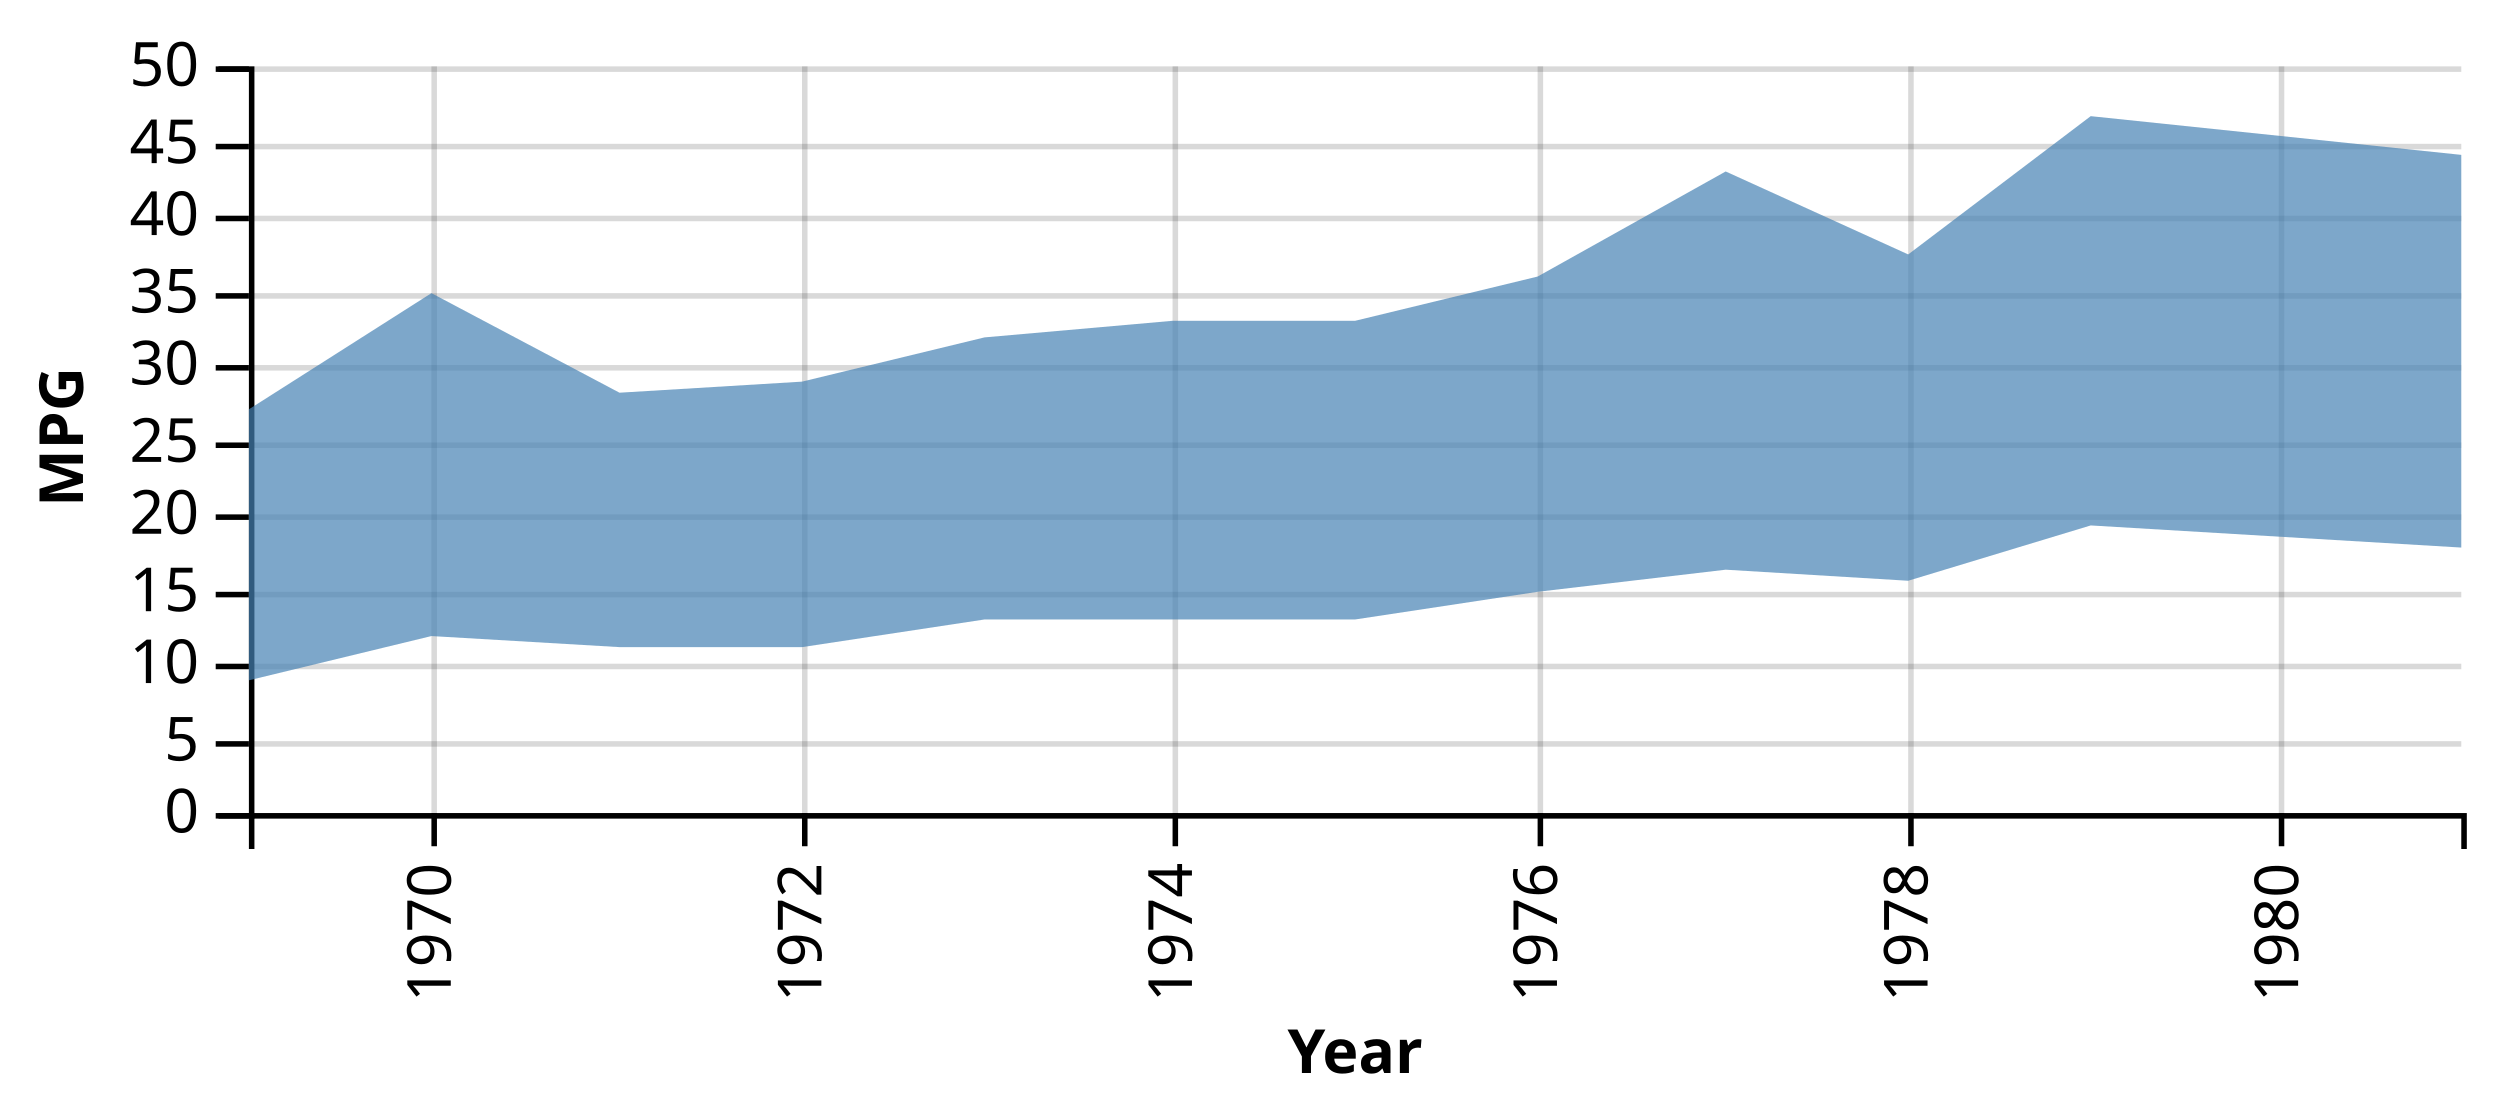
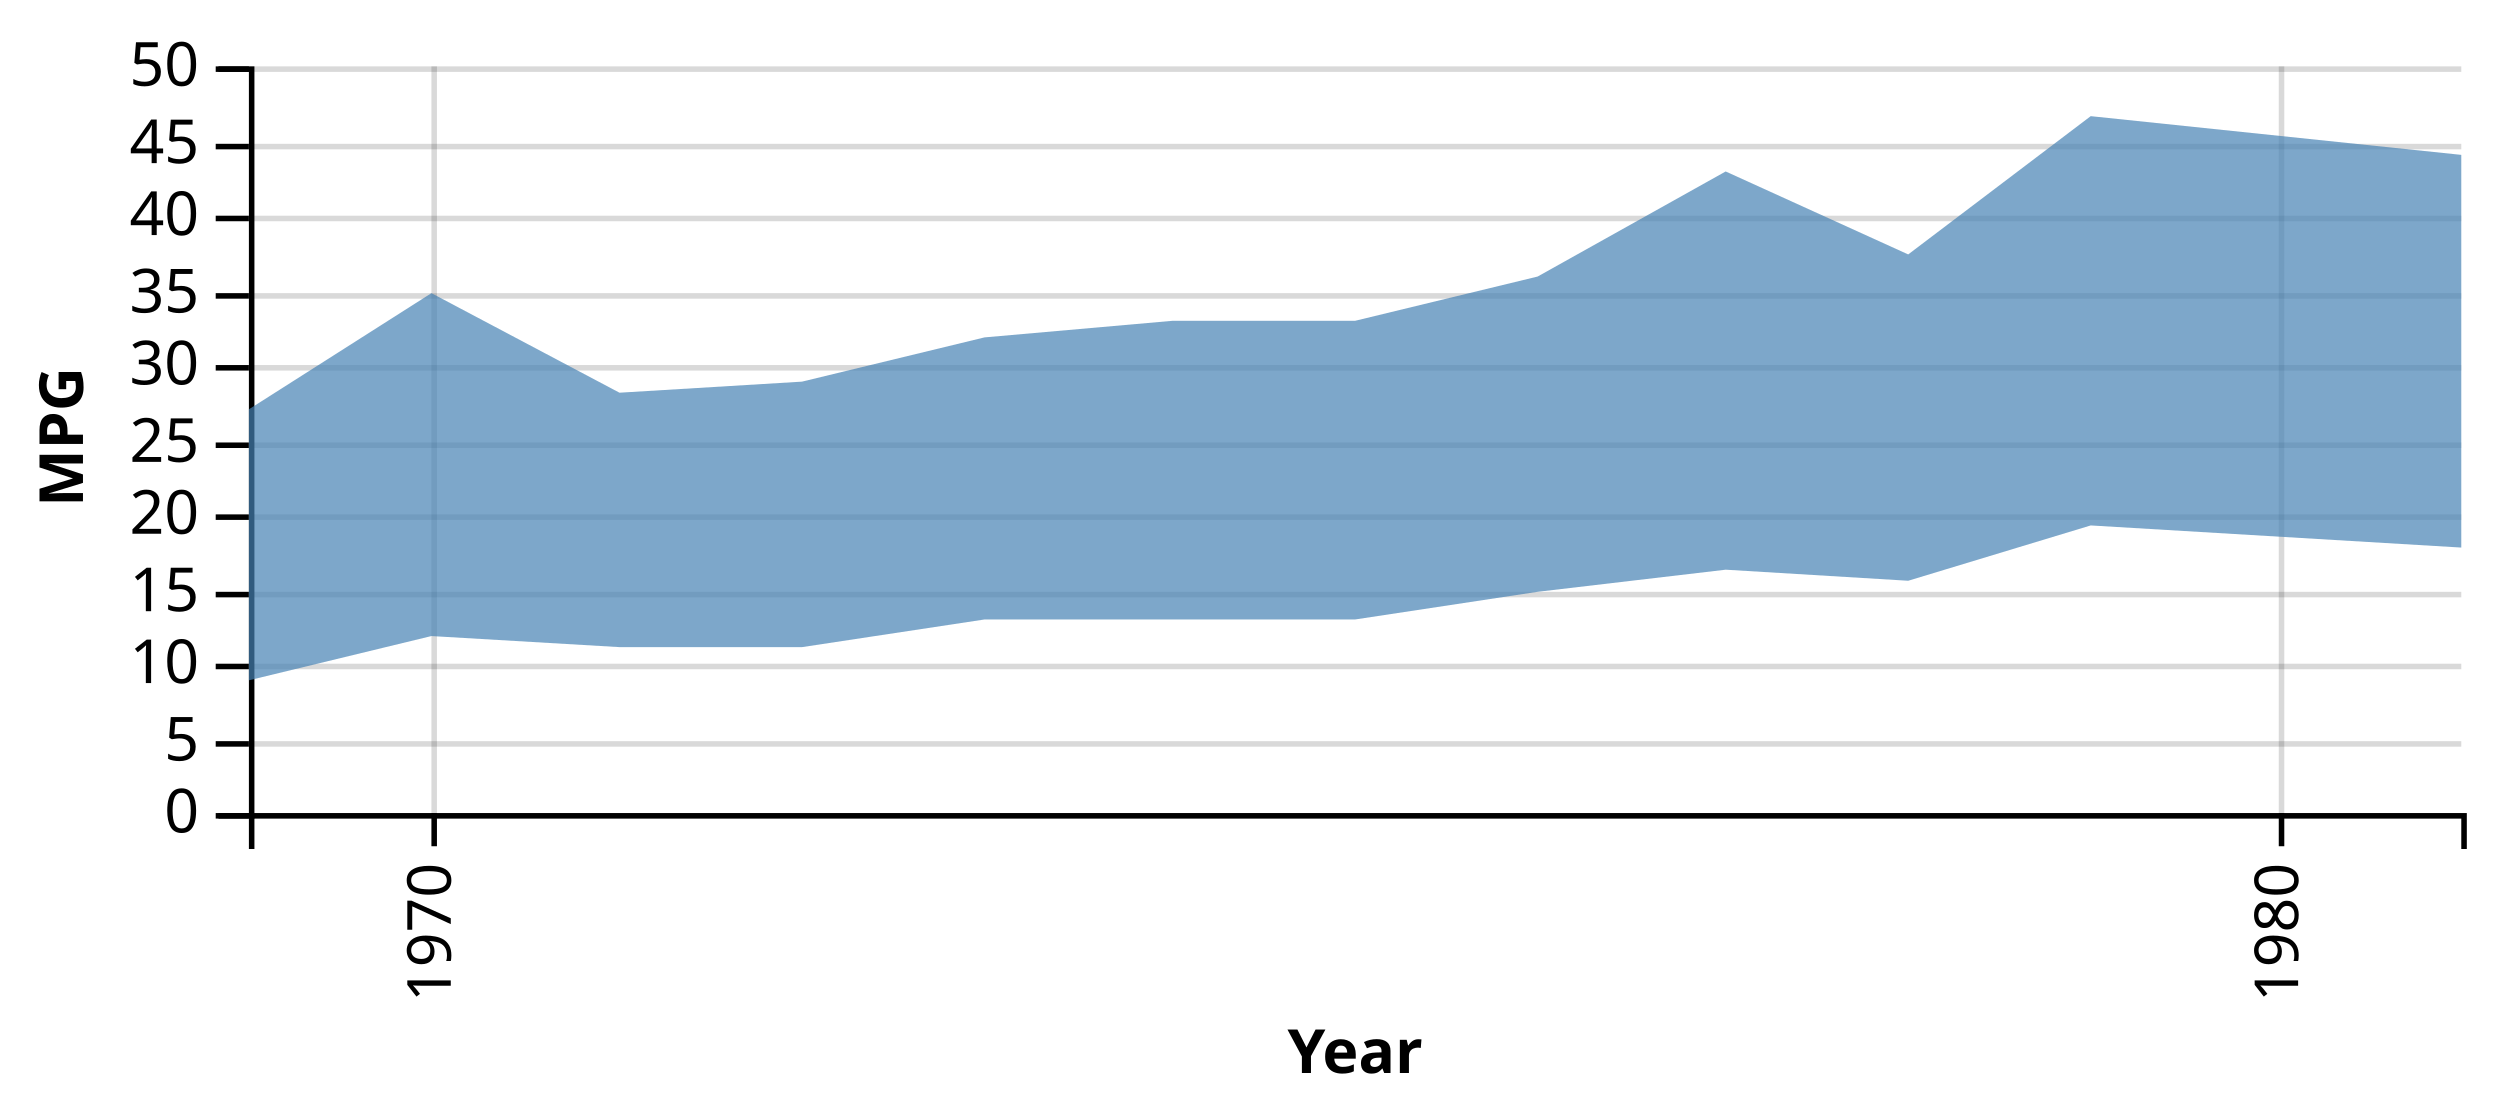
<svg xmlns="http://www.w3.org/2000/svg" class="marks" width="452" height="202" version="1.1">
  <g transform="translate(45,12)">
    <g class="mark-group">
      <g transform="translate(0,0)">
        <rect class="background" width="1" height="1" style="fill: none;" />
        <g class="mark-group root">
          <g transform="translate(0,0)">
            <rect class="background" width="400" height="135" style="fill: none;" />
            <g class="mark-group">
              <g transform="translate(0,135)">
                <rect class="background" width="0" height="0" style="pointer-events: none; fill: none;" />
                <g class="mark-rule" style="pointer-events: none;">
                  <line transform="translate(33.5,-135)" x2="0" y2="135" style="fill: none; stroke: #000; stroke-opacity: 0.15; opacity: 1;" />
-                   <line transform="translate(100.5,-135)" x2="0" y2="135" style="fill: none; stroke: #000; stroke-opacity: 0.15; opacity: 1;" />
-                   <line transform="translate(167.5,-135)" x2="0" y2="135" style="fill: none; stroke: #000; stroke-opacity: 0.15; opacity: 1;" />
-                   <line transform="translate(233.5,-135)" x2="0" y2="135" style="fill: none; stroke: #000; stroke-opacity: 0.15; opacity: 1;" />
-                   <line transform="translate(300.5,-135)" x2="0" y2="135" style="fill: none; stroke: #000; stroke-opacity: 0.15; opacity: 1;" />
                  <line transform="translate(367.5,-135)" x2="0" y2="135" style="fill: none; stroke: #000; stroke-opacity: 0.15; opacity: 1;" />
                </g>
                <g class="mark-rule" style="pointer-events: none;">
                  <line transform="translate(33.5,0)" x2="0" y2="6" style="fill: none; stroke: #000; stroke-width: 1; opacity: 1;" />
-                   <line transform="translate(100.5,0)" x2="0" y2="6" style="fill: none; stroke: #000; stroke-width: 1; opacity: 1;" />
-                   <line transform="translate(167.5,0)" x2="0" y2="6" style="fill: none; stroke: #000; stroke-width: 1; opacity: 1;" />
-                   <line transform="translate(233.5,0)" x2="0" y2="6" style="fill: none; stroke: #000; stroke-width: 1; opacity: 1;" />
-                   <line transform="translate(300.5,0)" x2="0" y2="6" style="fill: none; stroke: #000; stroke-width: 1; opacity: 1;" />
                  <line transform="translate(367.5,0)" x2="0" y2="6" style="fill: none; stroke: #000; stroke-width: 1; opacity: 1;" />
                </g>
                <g class="mark-rule" style="pointer-events: none;" />
                <g class="mark-text">
                  <text text-anchor="end" transform="translate(33.5,9) rotate(270) translate(0,3)" style="font: 11px sans-serif; fill: #000; opacity: 1;">1970</text>
-                   <text text-anchor="end" transform="translate(100.5,9) rotate(270) translate(0,3)" style="font: 11px sans-serif; fill: #000; opacity: 1;">1972</text>
-                   <text text-anchor="end" transform="translate(167.5,9) rotate(270) translate(0,3)" style="font: 11px sans-serif; fill: #000; opacity: 1;">1974</text>
-                   <text text-anchor="end" transform="translate(233.5,9) rotate(270) translate(0,3)" style="font: 11px sans-serif; fill: #000; opacity: 1;">1976</text>
-                   <text text-anchor="end" transform="translate(300.5,9) rotate(270) translate(0,3)" style="font: 11px sans-serif; fill: #000; opacity: 1;">1978</text>
                  <text text-anchor="end" transform="translate(367.5,9) rotate(270) translate(0,3)" style="font: 11px sans-serif; fill: #000; opacity: 1;">1980</text>
                </g>
                <g class="mark-path" style="pointer-events: none;">
                  <path transform="translate(0.5,0.5)" d="M0,6V0H400V6" style="fill: none; stroke: #000; stroke-width: 1;" />
                </g>
                <g class="mark-text">
                  <text text-anchor="middle" transform="translate(200,47)" style="font: bold 11px sans-serif; fill: #000;">Year</text>
                </g>
              </g>
            </g>
            <g class="mark-group">
              <g transform="translate(0,0)">
                <rect class="background" width="0" height="0" style="pointer-events: none; fill: none;" />
                <g class="mark-rule" style="pointer-events: none;">
                  <line transform="translate(0,135.5)" x2="400" y2="0" style="fill: none; stroke: #000; stroke-opacity: 0.15; opacity: 1;" />
                  <line transform="translate(0,122.5)" x2="400" y2="0" style="fill: none; stroke: #000; stroke-opacity: 0.15; opacity: 1;" />
                  <line transform="translate(0,108.5)" x2="400" y2="0" style="fill: none; stroke: #000; stroke-opacity: 0.15; opacity: 1;" />
                  <line transform="translate(0,95.5)" x2="400" y2="0" style="fill: none; stroke: #000; stroke-opacity: 0.15; opacity: 1;" />
                  <line transform="translate(0,81.5)" x2="400" y2="0" style="fill: none; stroke: #000; stroke-opacity: 0.15; opacity: 1;" />
                  <line transform="translate(0,68.5)" x2="400" y2="0" style="fill: none; stroke: #000; stroke-opacity: 0.15; opacity: 1;" />
                  <line transform="translate(0,54.5)" x2="400" y2="0" style="fill: none; stroke: #000; stroke-opacity: 0.15; opacity: 1;" />
                  <line transform="translate(0,41.5)" x2="400" y2="0" style="fill: none; stroke: #000; stroke-opacity: 0.15; opacity: 1;" />
                  <line transform="translate(0,27.5)" x2="400" y2="0" style="fill: none; stroke: #000; stroke-opacity: 0.15; opacity: 1;" />
                  <line transform="translate(0,14.5)" x2="400" y2="0" style="fill: none; stroke: #000; stroke-opacity: 0.15; opacity: 1;" />
                  <line transform="translate(0,0.5)" x2="400" y2="0" style="fill: none; stroke: #000; stroke-opacity: 0.15; opacity: 1;" />
                </g>
                <g class="mark-rule" style="pointer-events: none;">
                  <line transform="translate(-6,135.5)" x2="6" y2="0" style="fill: none; stroke: #000; stroke-width: 1; opacity: 1;" />
                  <line transform="translate(-6,122.5)" x2="6" y2="0" style="fill: none; stroke: #000; stroke-width: 1; opacity: 1;" />
                  <line transform="translate(-6,108.5)" x2="6" y2="0" style="fill: none; stroke: #000; stroke-width: 1; opacity: 1;" />
                  <line transform="translate(-6,95.5)" x2="6" y2="0" style="fill: none; stroke: #000; stroke-width: 1; opacity: 1;" />
                  <line transform="translate(-6,81.5)" x2="6" y2="0" style="fill: none; stroke: #000; stroke-width: 1; opacity: 1;" />
                  <line transform="translate(-6,68.5)" x2="6" y2="0" style="fill: none; stroke: #000; stroke-width: 1; opacity: 1;" />
                  <line transform="translate(-6,54.5)" x2="6" y2="0" style="fill: none; stroke: #000; stroke-width: 1; opacity: 1;" />
                  <line transform="translate(-6,41.5)" x2="6" y2="0" style="fill: none; stroke: #000; stroke-width: 1; opacity: 1;" />
                  <line transform="translate(-6,27.5)" x2="6" y2="0" style="fill: none; stroke: #000; stroke-width: 1; opacity: 1;" />
                  <line transform="translate(-6,14.5)" x2="6" y2="0" style="fill: none; stroke: #000; stroke-width: 1; opacity: 1;" />
                  <line transform="translate(-6,0.5)" x2="6" y2="0" style="fill: none; stroke: #000; stroke-width: 1; opacity: 1;" />
                </g>
                <g class="mark-rule" style="pointer-events: none;" />
                <g class="mark-text">
                  <text text-anchor="end" transform="translate(-9,138.5)" style="font: 11px sans-serif; fill: #000; opacity: 1;">0</text>
                  <text text-anchor="end" transform="translate(-9,125.5)" style="font: 11px sans-serif; fill: #000; opacity: 1;">5</text>
                  <text text-anchor="end" transform="translate(-9,111.5)" style="font: 11px sans-serif; fill: #000; opacity: 1;">10</text>
                  <text text-anchor="end" transform="translate(-9,98.5)" style="font: 11px sans-serif; fill: #000; opacity: 1;">15</text>
                  <text text-anchor="end" transform="translate(-9,84.5)" style="font: 11px sans-serif; fill: #000; opacity: 1;">20</text>
                  <text text-anchor="end" transform="translate(-9,71.5)" style="font: 11px sans-serif; fill: #000; opacity: 1;">25</text>
                  <text text-anchor="end" transform="translate(-9,57.5)" style="font: 11px sans-serif; fill: #000; opacity: 1;">30</text>
                  <text text-anchor="end" transform="translate(-9,44.5)" style="font: 11px sans-serif; fill: #000; opacity: 1;">35</text>
                  <text text-anchor="end" transform="translate(-9,30.5)" style="font: 11px sans-serif; fill: #000; opacity: 1;">40</text>
                  <text text-anchor="end" transform="translate(-9,17.5)" style="font: 11px sans-serif; fill: #000; opacity: 1;">45</text>
                  <text text-anchor="end" transform="translate(-9,3.5)" style="font: 11px sans-serif; fill: #000; opacity: 1;">50</text>
                </g>
                <g class="mark-path" style="pointer-events: none;">
                  <path transform="translate(0.5,0.5)" d="M-6,0H0V135H-6" style="fill: none; stroke: #000; stroke-width: 1;" />
                </g>
                <g class="mark-text">
                  <text text-anchor="middle" transform="translate(-33,67) rotate(-90) translate(0,3)" style="font: bold 11px sans-serif; fill: #000;">MPG</text>
                </g>
              </g>
            </g>
            <g class="mark-area marks">
              <path d="M400,16L333,9L300,34L267,19L233,38L200,46L167,46L133,49L100,57L67,59L33,41L0,62L0,111L33,103L67,105L100,105L133,100L167,100L200,100L233,95L267,91L300,93L333,83L400,87Z" style="fill: #4682b4; opacity: 0.7;" />
            </g>
          </g>
        </g>
      </g>
    </g>
  </g>
</svg>
